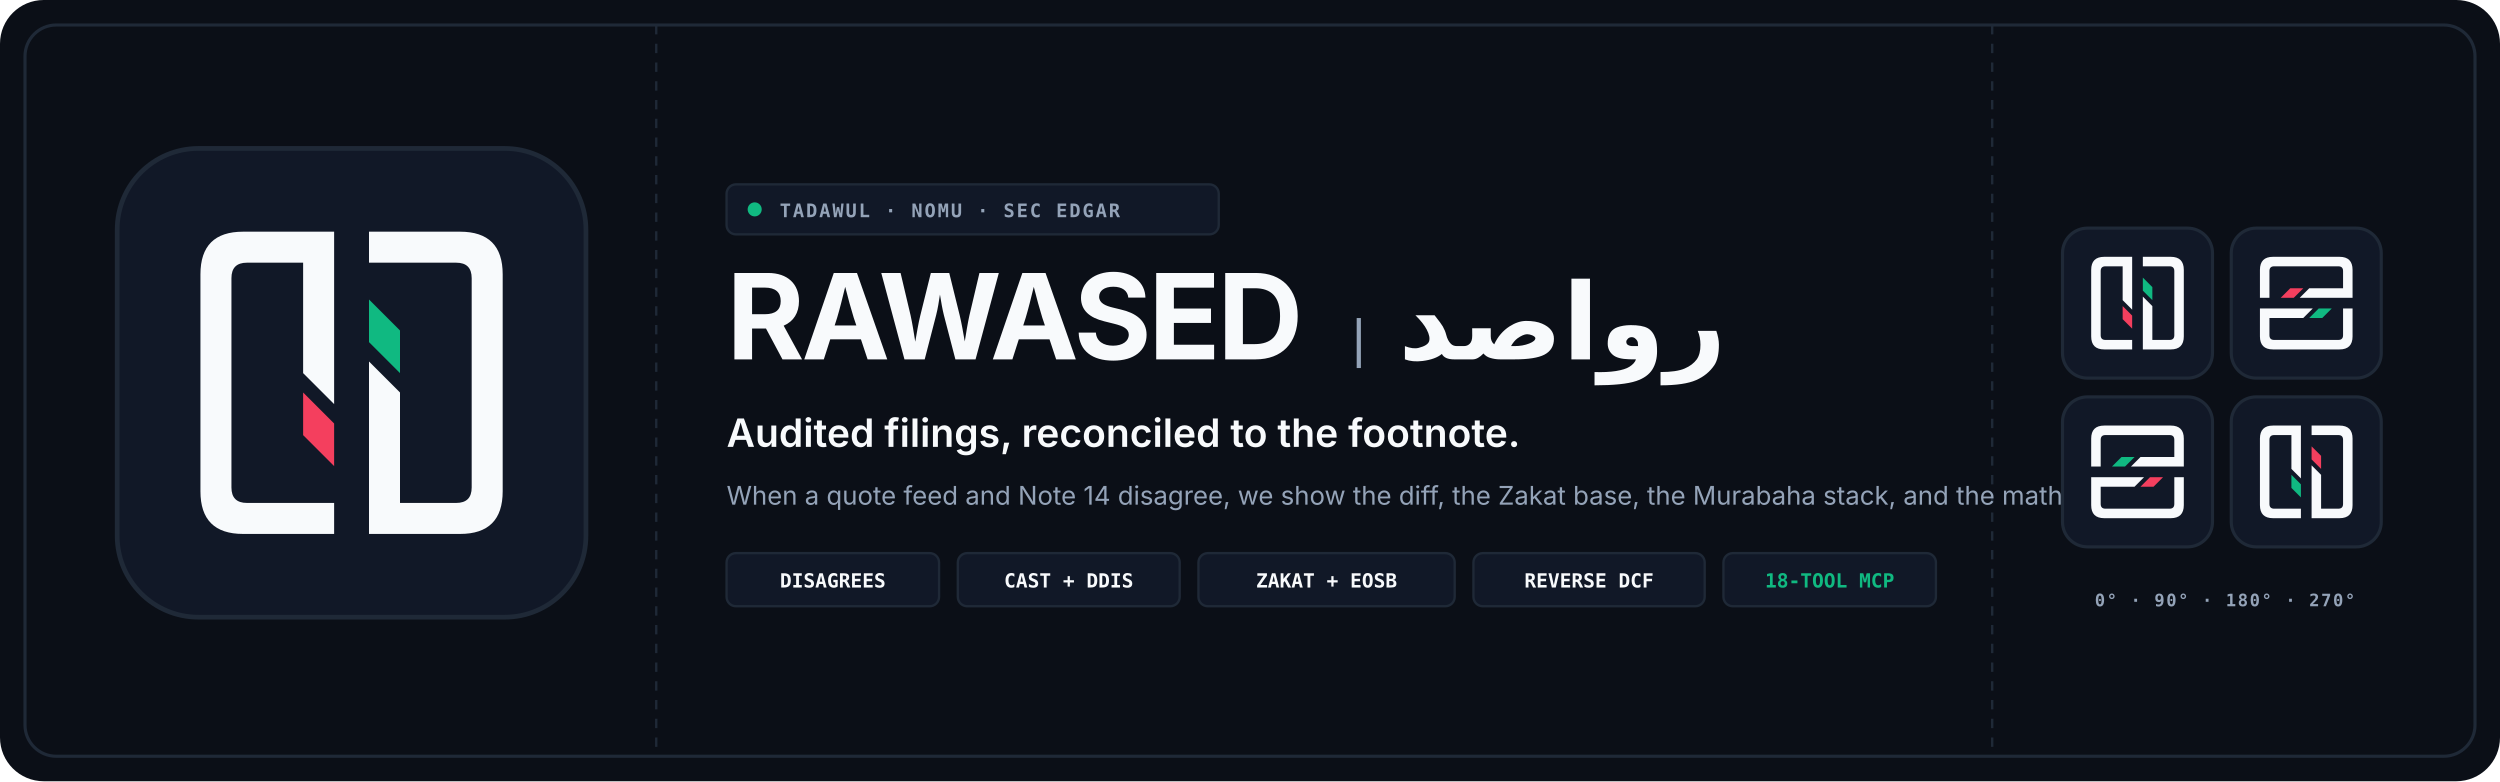
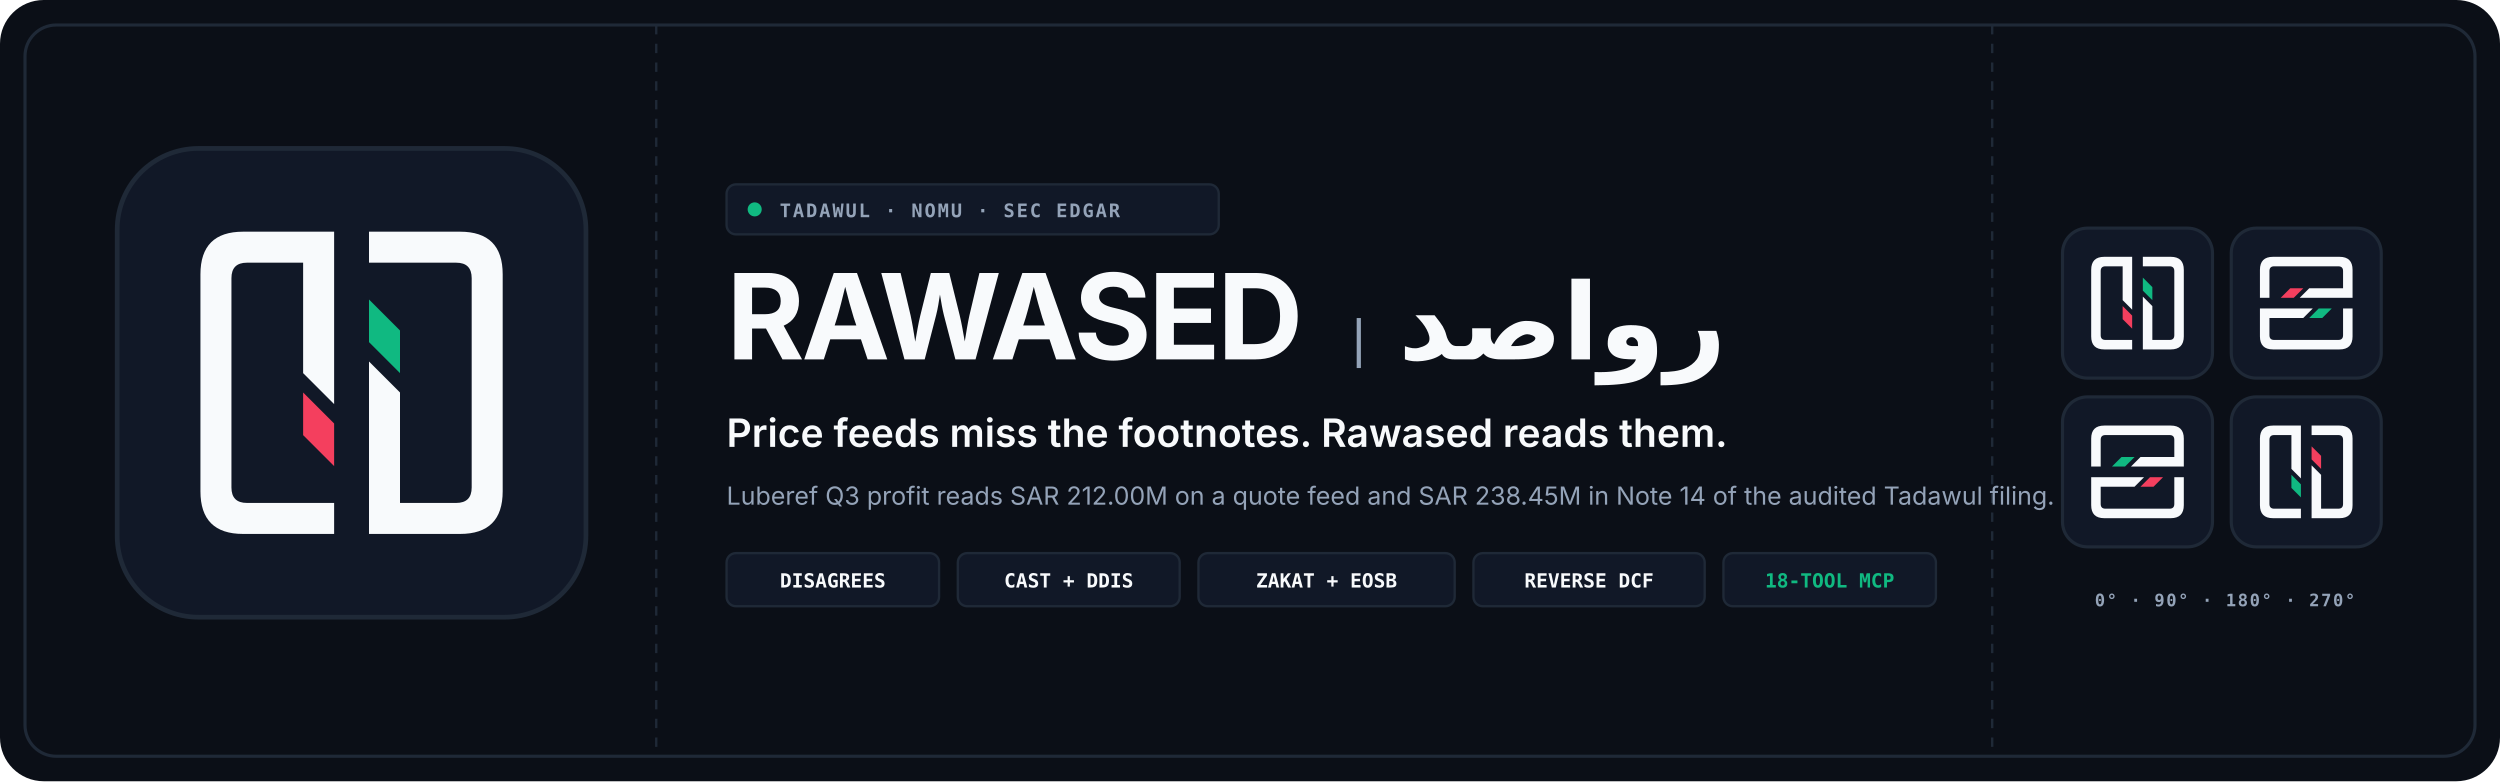
<svg xmlns="http://www.w3.org/2000/svg" viewBox="0 0 1600 500" width="1600" height="500">
  <rect width="1600" height="500" rx="28" fill="#0B0F17" />
  <rect x="16" y="16" width="1568" height="468" rx="20" fill="none" stroke="#1F2937" stroke-width="2" />
  <line x1="420" y1="16" x2="420" y2="484" stroke="#1F2937" stroke-width="1.5" stroke-dasharray="6 6" />
  <line x1="1275" y1="16" x2="1275" y2="484" stroke="#1F2937" stroke-width="1.5" stroke-dasharray="6 6" />
  <g transform="translate(75, 95)">
    <rect width="300" height="300" rx="52" fill="#111827" stroke="#1F2937" stroke-width="3" />
    <svg x="26" y="26" width="248" height="248" viewBox="0 0 100 100">
      <path d="M 45.5 89 H 22 Q 11 89 11 78 V 22 Q 11 11 22 11 H 45.5 V 55.5 L 37.5 47.5 V 19 H 23 Q 19 19 19 23 V 77 Q 19 81 23 81 H 45.5 Z" fill="#F8FAFC" />
      <polygon points="37.5,52.5 45.5,60.5 45.5,71.5 37.5,63.5" fill="#F43F5E" />
      <path d="M 54.5 11 H 78 Q 89 11 89 22 V 78 Q 89 89 78 89 H 54.5 V 44.5 L 62.5 52.5 V 81 H 77 Q 81 81 81 77 V 23 Q 81 19 77 19 H 54.5 Z" fill="#F8FAFC" />
      <polygon points="54.5,28.5 62.5,36.5 62.5,47.5 54.5,39.5" fill="#10B981" />
    </svg>
  </g>
  <g transform="translate(465, 118)">
    <rect x="0" y="0" width="315" height="32" rx="6" fill="#111827" stroke="#1F2937" stroke-width="1.5" />
    <circle cx="18" cy="16" r="4.5" fill="#10B981" />
    <text x="34" y="21" fill="#94A3B8" font-family="IBM Plex Mono, monospace" font-size="12" font-weight="600" letter-spacing="1.2">TADAWUL · NOMU · SEC EDGAR</text>
    <text x="0" y="112" fill="#F8FAFC" font-family="IBM Plex Sans, -apple-system, sans-serif" font-size="76" font-weight="700" letter-spacing="-2">RAWASED</text>
    <text x="395" y="110" fill="#94A3B8" font-family="IBM Plex Mono, monospace" font-size="32" font-weight="400">|</text>
    <text x="430" y="112" fill="#F8FAFC" font-family="IBM Plex Sans Arabic, Geeza Pro, sans-serif" font-size="68" font-weight="700">رواصد</text>
-     <text x="0" y="168" fill="#F8FAFC" font-family="IBM Plex Sans, -apple-system, sans-serif" font-size="25" font-weight="600">Audited filings, reconciled to the footnote.</text>
-     <text x="0" y="205" fill="#94A3B8" font-family="IBM Plex Sans, -apple-system, sans-serif" font-size="16.5" font-weight="400">When a quote feed and Note 14 disagree, we show the diff, the Zakat base, the Murabaha stack, and the math.</text>
+     <text x="0" y="168" fill="#F8FAFC" font-family="IBM Plex Sans, -apple-system, sans-serif" font-size="25" font-weight="600">Price feeds miss the footnotes. Rawased reads them.</text>
+     <text x="0" y="205" fill="#94A3B8" font-family="IBM Plex Sans, -apple-system, sans-serif" font-size="16" font-weight="400">Luberef Q3 profit reads SAR 212.00M on a quote feed and SAR 238.45M in Note 14 of the audited Tadawul filing.</text>
    <g transform="translate(0, 236)">
      <rect x="0" y="0" width="136" height="34" rx="6" fill="#111827" stroke="#1F2937" stroke-width="1.5" />
      <text x="68" y="22" fill="#F8FAFC" font-family="IBM Plex Mono, monospace" font-size="12.5" font-weight="600" text-anchor="middle">DISAGREES</text>
      <rect x="148" y="0" width="142" height="34" rx="6" fill="#111827" stroke="#1F2937" stroke-width="1.5" />
      <text x="219" y="22" fill="#F8FAFC" font-family="IBM Plex Mono, monospace" font-size="12.5" font-weight="600" text-anchor="middle">CAST + DDIS</text>
      <rect x="302" y="0" width="164" height="34" rx="6" fill="#111827" stroke="#1F2937" stroke-width="1.5" />
      <text x="384" y="22" fill="#F8FAFC" font-family="IBM Plex Mono, monospace" font-size="12.5" font-weight="600" text-anchor="middle">ZAKAT + EOSB</text>
      <rect x="478" y="0" width="148" height="34" rx="6" fill="#111827" stroke="#1F2937" stroke-width="1.5" />
      <text x="552" y="22" fill="#F8FAFC" font-family="IBM Plex Mono, monospace" font-size="12.5" font-weight="600" text-anchor="middle">REVERSE DCF</text>
      <rect x="638" y="0" width="136" height="34" rx="6" fill="#111827" stroke="#1F2937" stroke-width="1.5" />
      <text x="706" y="22" fill="#10B981" font-family="IBM Plex Mono, monospace" font-size="12.5" font-weight="600" text-anchor="middle">18-TOOL MCP</text>
    </g>
  </g>
  <g transform="translate(1320,146)">
    <rect width="96" height="96" rx="16" fill="#111827" stroke="#1F2937" stroke-width="2" />
    <svg x="10" y="10" width="76" height="76" viewBox="0 0 100 100">
      <g transform="rotate(0 50 50)">
        <path d="M 45.5 89 H 22 Q 11 89 11 78 V 22 Q 11 11 22 11 H 45.5 V 55.5 L 37.5 47.5 V 19 H 23 Q 19 19 19 23 V 77 Q 19 81 23 81 H 45.5 Z" fill="#F8FAFC" />
        <polygon points="37.5,52.5 45.5,60.5 45.5,71.5 37.5,63.5" fill="#F43F5E" />
        <path d="M 54.5 11 H 78 Q 89 11 89 22 V 78 Q 89 89 78 89 H 54.5 V 44.5 L 62.5 52.5 V 81 H 77 Q 81 81 81 77 V 23 Q 81 19 77 19 H 54.5 Z" fill="#F8FAFC" />
        <polygon points="54.5,28.5 62.5,36.5 62.5,47.5 54.5,39.5" fill="#10B981" />
      </g>
    </svg>
  </g>
  <g transform="translate(1428,146)">
    <rect width="96" height="96" rx="16" fill="#111827" stroke="#1F2937" stroke-width="2" />
    <svg x="10" y="10" width="76" height="76" viewBox="0 0 100 100">
      <g transform="rotate(90 50 50)">
        <path d="M 45.5 89 H 22 Q 11 89 11 78 V 22 Q 11 11 22 11 H 45.5 V 55.5 L 37.5 47.5 V 19 H 23 Q 19 19 19 23 V 77 Q 19 81 23 81 H 45.5 Z" fill="#F8FAFC" />
        <polygon points="37.5,52.5 45.5,60.5 45.5,71.5 37.5,63.5" fill="#F43F5E" />
        <path d="M 54.5 11 H 78 Q 89 11 89 22 V 78 Q 89 89 78 89 H 54.5 V 44.5 L 62.5 52.5 V 81 H 77 Q 81 81 81 77 V 23 Q 81 19 77 19 H 54.5 Z" fill="#F8FAFC" />
        <polygon points="54.5,28.5 62.5,36.5 62.5,47.5 54.5,39.5" fill="#10B981" />
      </g>
    </svg>
  </g>
  <g transform="translate(1320,254)">
    <rect width="96" height="96" rx="16" fill="#111827" stroke="#1F2937" stroke-width="2" />
    <svg x="10" y="10" width="76" height="76" viewBox="0 0 100 100">
      <g transform="rotate(270 50 50)">
        <path d="M 45.5 89 H 22 Q 11 89 11 78 V 22 Q 11 11 22 11 H 45.5 V 55.5 L 37.5 47.5 V 19 H 23 Q 19 19 19 23 V 77 Q 19 81 23 81 H 45.5 Z" fill="#F8FAFC" />
        <polygon points="37.5,52.5 45.5,60.5 45.5,71.5 37.5,63.5" fill="#F43F5E" />
        <path d="M 54.5 11 H 78 Q 89 11 89 22 V 78 Q 89 89 78 89 H 54.5 V 44.5 L 62.5 52.5 V 81 H 77 Q 81 81 81 77 V 23 Q 81 19 77 19 H 54.5 Z" fill="#F8FAFC" />
        <polygon points="54.5,28.5 62.5,36.5 62.5,47.5 54.5,39.5" fill="#10B981" />
      </g>
    </svg>
  </g>
  <g transform="translate(1428,254)">
    <rect width="96" height="96" rx="16" fill="#111827" stroke="#1F2937" stroke-width="2" />
    <svg x="10" y="10" width="76" height="76" viewBox="0 0 100 100">
      <g transform="rotate(180 50 50)">
        <path d="M 45.5 89 H 22 Q 11 89 11 78 V 22 Q 11 11 22 11 H 45.5 V 55.5 L 37.5 47.5 V 19 H 23 Q 19 19 19 23 V 77 Q 19 81 23 81 H 45.5 Z" fill="#F8FAFC" />
        <polygon points="37.5,52.5 45.5,60.5 45.5,71.5 37.5,63.5" fill="#F43F5E" />
        <path d="M 54.5 11 H 78 Q 89 11 89 22 V 78 Q 89 89 78 89 H 54.5 V 44.5 L 62.5 52.5 V 81 H 77 Q 81 81 81 77 V 23 Q 81 19 77 19 H 54.5 Z" fill="#F8FAFC" />
        <polygon points="54.5,28.5 62.5,36.5 62.5,47.5 54.5,39.5" fill="#10B981" />
      </g>
    </svg>
  </g>
  <text x="1424" y="388" fill="#94A3B8" font-family="IBM Plex Mono, monospace" font-size="11" font-weight="600" text-anchor="middle" letter-spacing="1">0° · 90° · 180° · 270°</text>
</svg>
